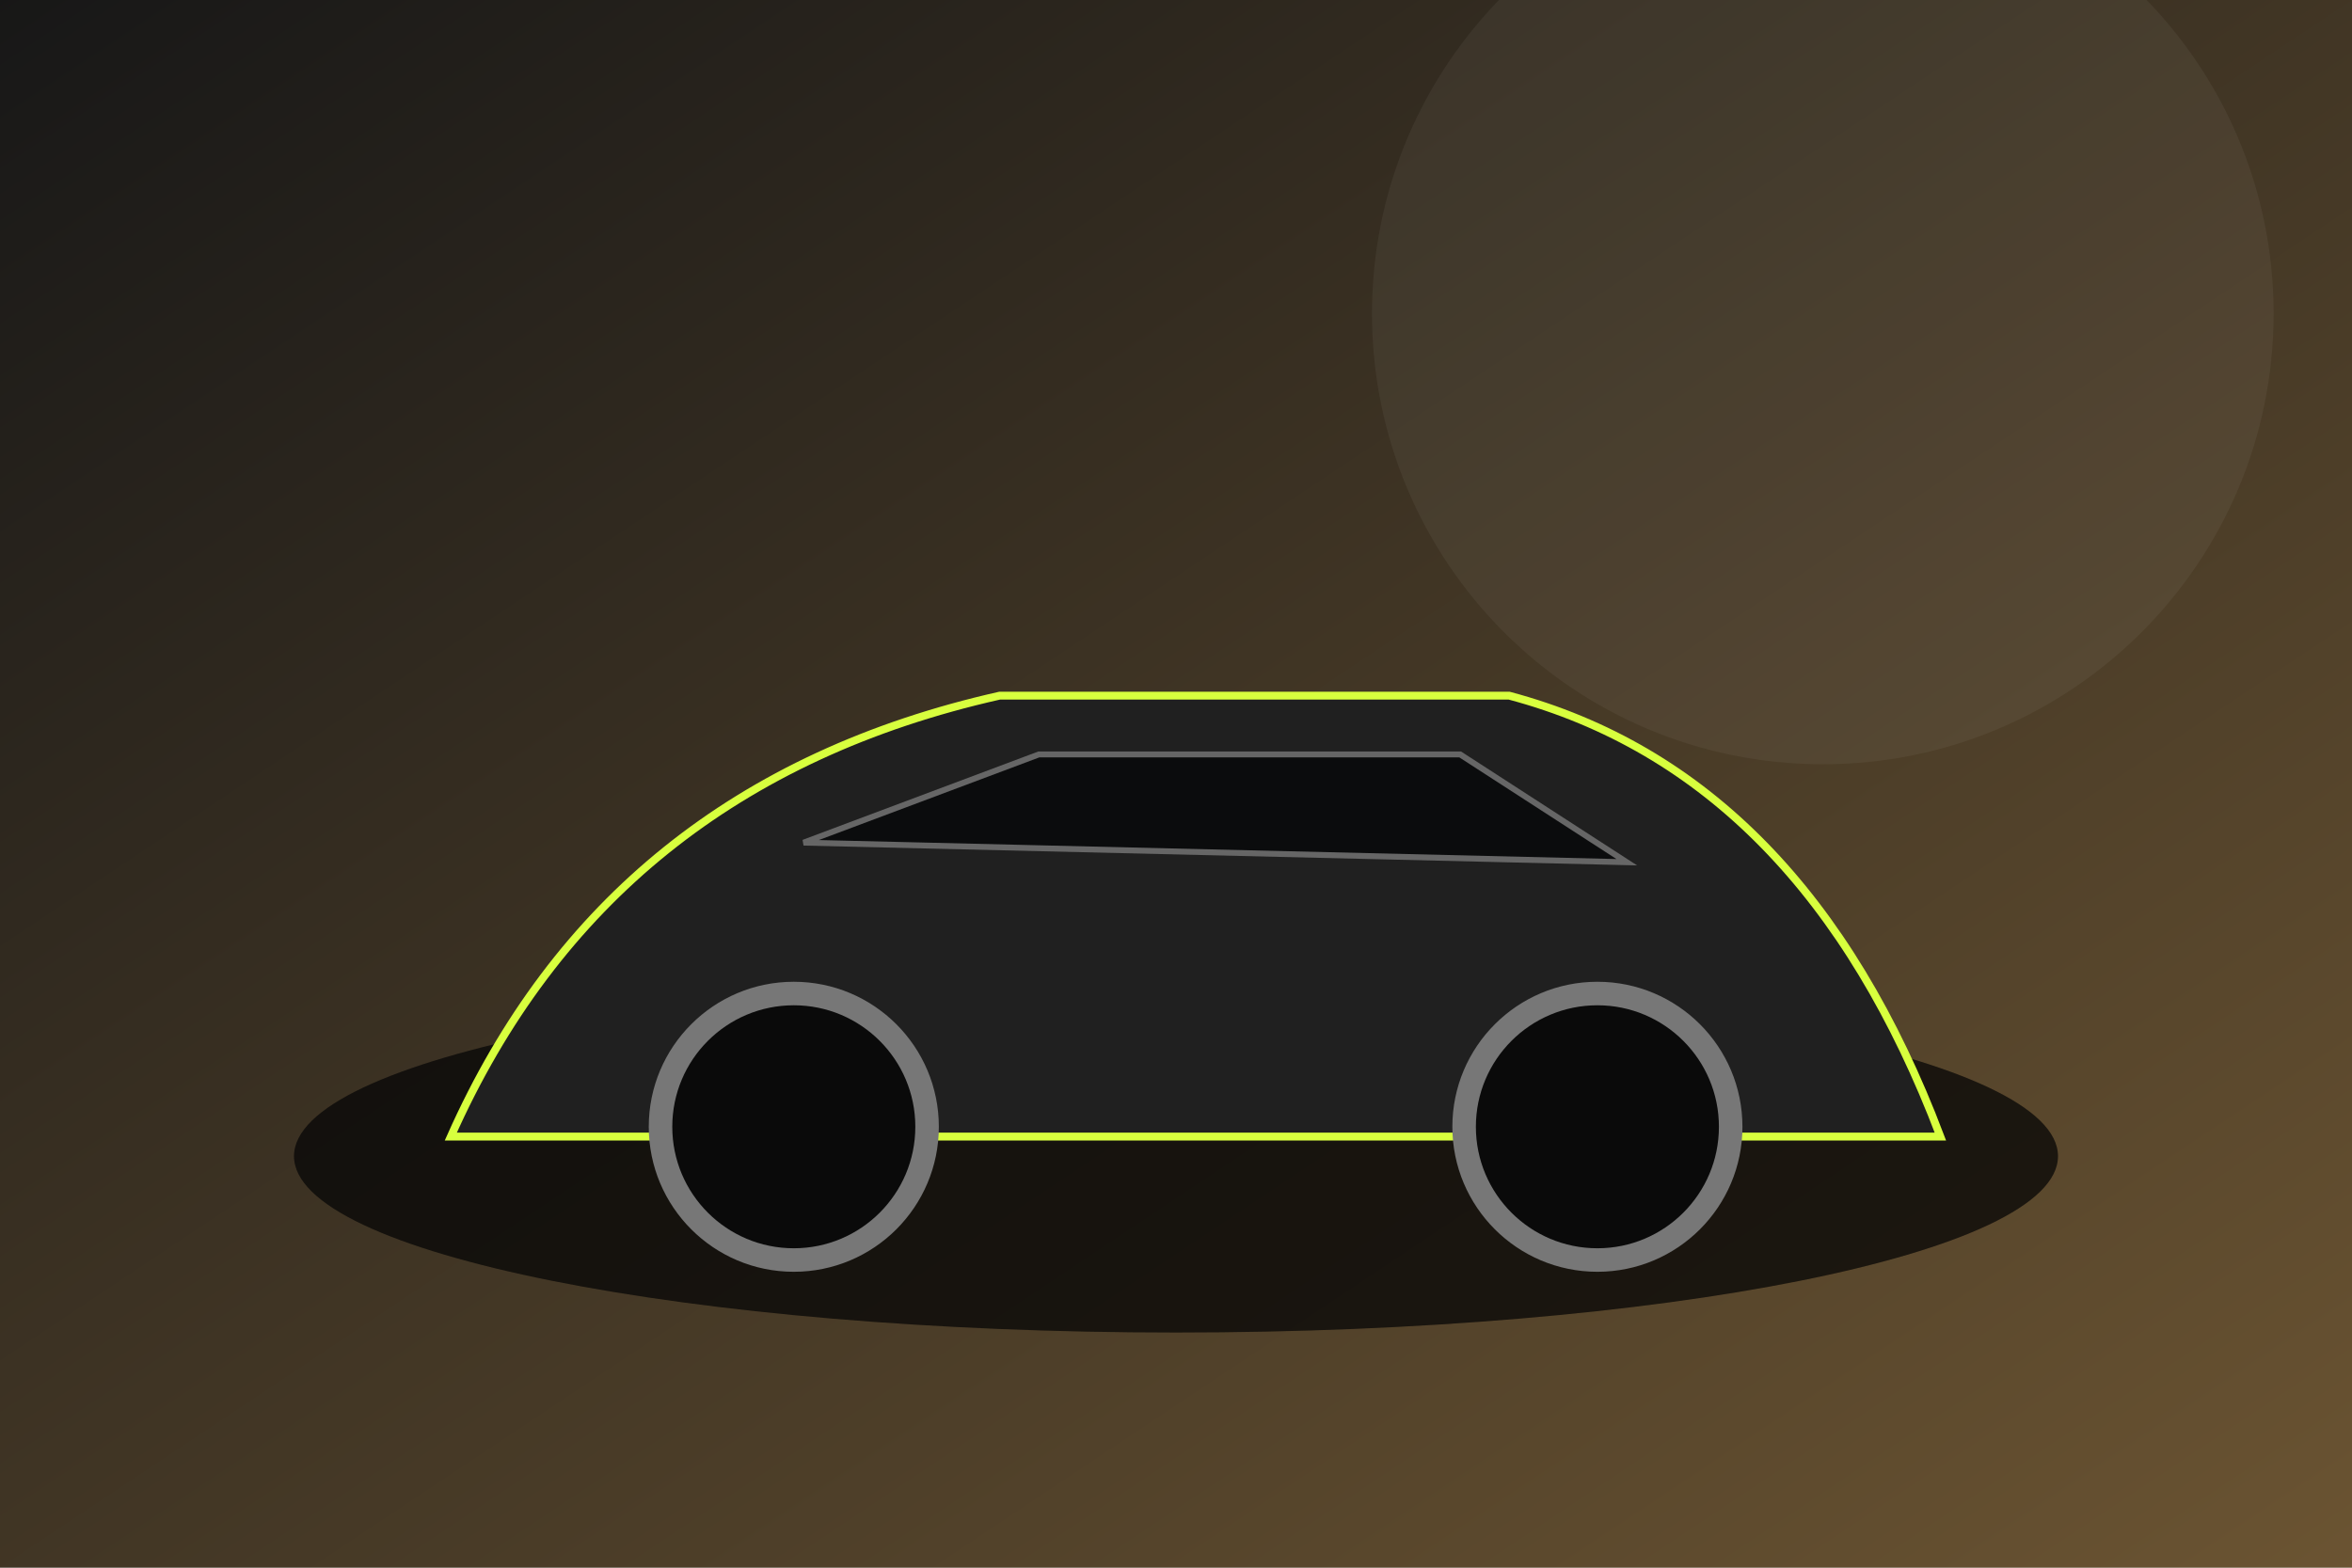
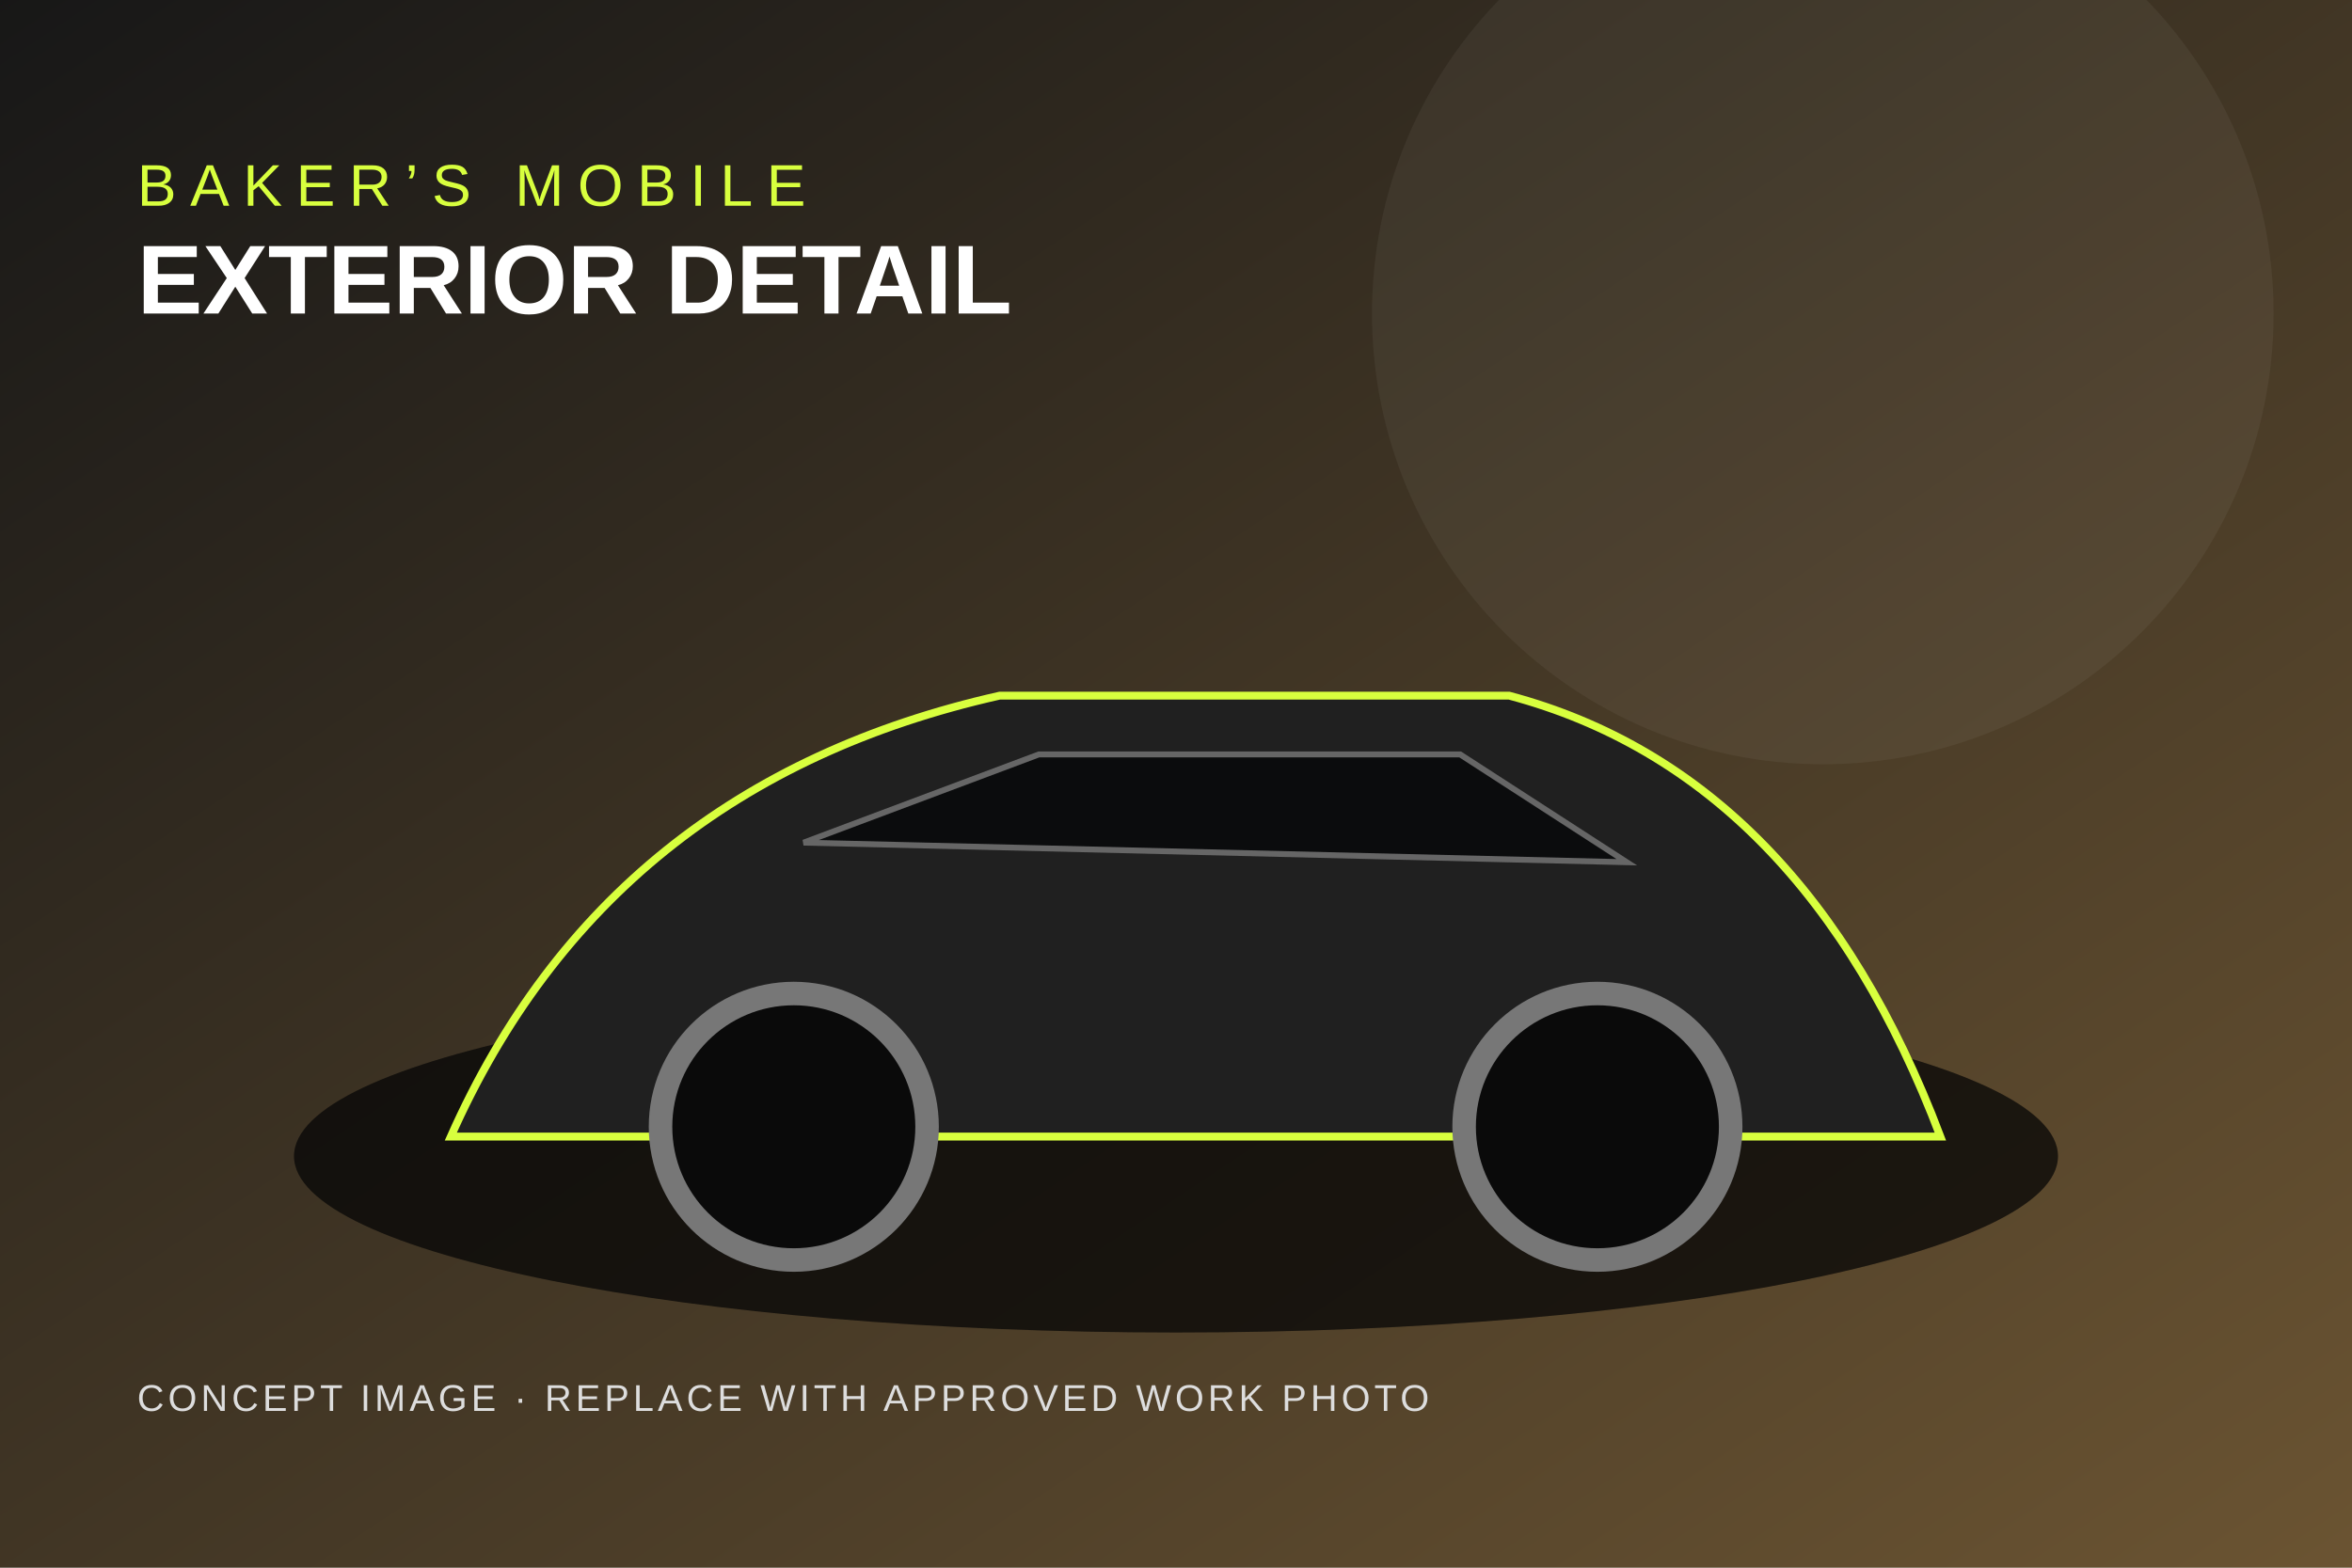
<svg xmlns="http://www.w3.org/2000/svg" viewBox="0 0 1200 800">
  <defs>
    <linearGradient id="g" x1="0" y1="0" x2="1" y2="1">
      <stop stop-color="#171717" />
      <stop offset="1" stop-color="#6b5432" />
    </linearGradient>
  </defs>
  <rect width="1200" height="800" fill="url(#g)" />
  <circle cx="930" cy="160" r="230" fill="rgba(255,255,255,.05)" />
  <ellipse cx="600" cy="590" rx="450" ry="90" fill="#050505" opacity=".75" />
  <path d="M230 580 Q310 400 510 355 L770 355 Q920 395 990 580 Z" fill="#202020" stroke="#d8ff3e" stroke-width="4" />
  <path d="M410 430 L530 385 L745 385 L830 440 Z" fill="#0b0c0d" stroke="#666" stroke-width="3" />
  <circle cx="405" cy="575" r="68" fill="#0a0a0a" stroke="#777" stroke-width="12" />
  <circle cx="815" cy="575" r="68" fill="#0a0a0a" stroke="#777" stroke-width="12" />
+   <text x="70" y="105" fill="#d8ff3e" font-family="Arial" font-size="30" letter-spacing="7">BAKER’S MOBILE</text>
+   <text x="70" y="160" fill="white" font-family="Arial" font-size="50" font-weight="700">EXTERIOR DETAIL</text>
+   <text x="70" y="720" fill="#ddd" font-family="Arial" font-size="19" letter-spacing="2">CONCEPT IMAGE · REPLACE WITH APPROVED WORK PHOTO</text>
</svg>
